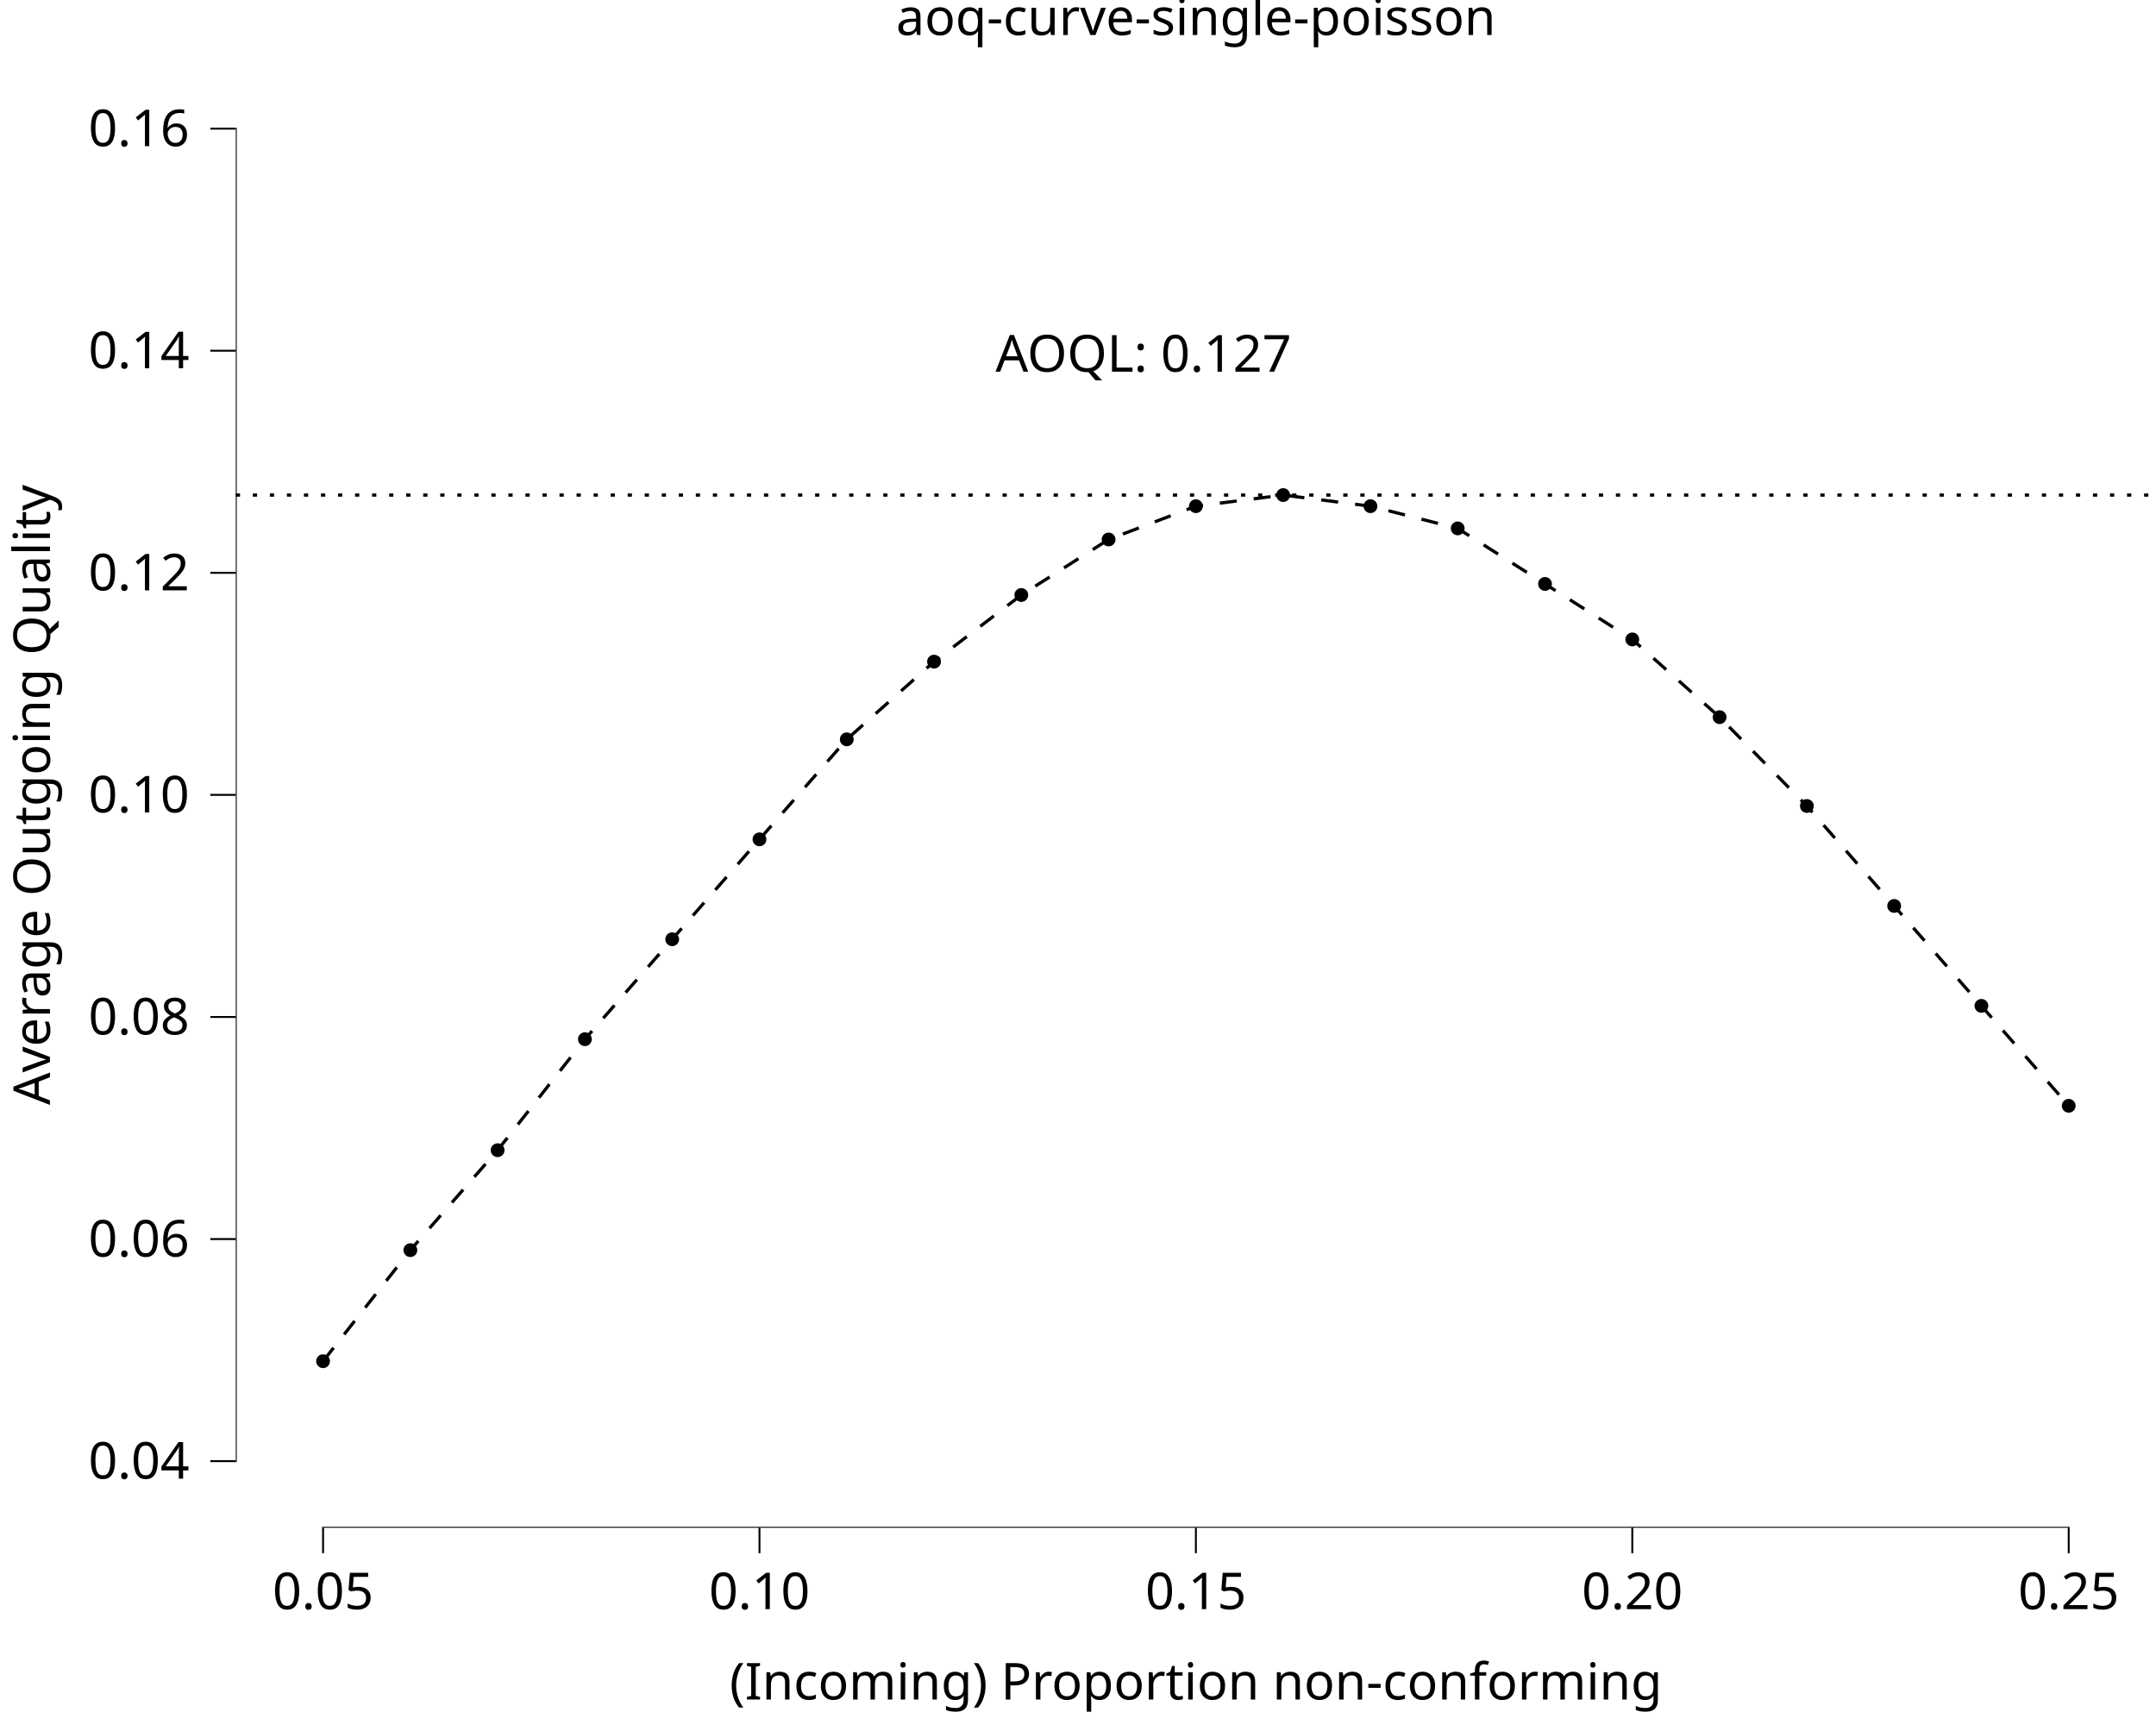
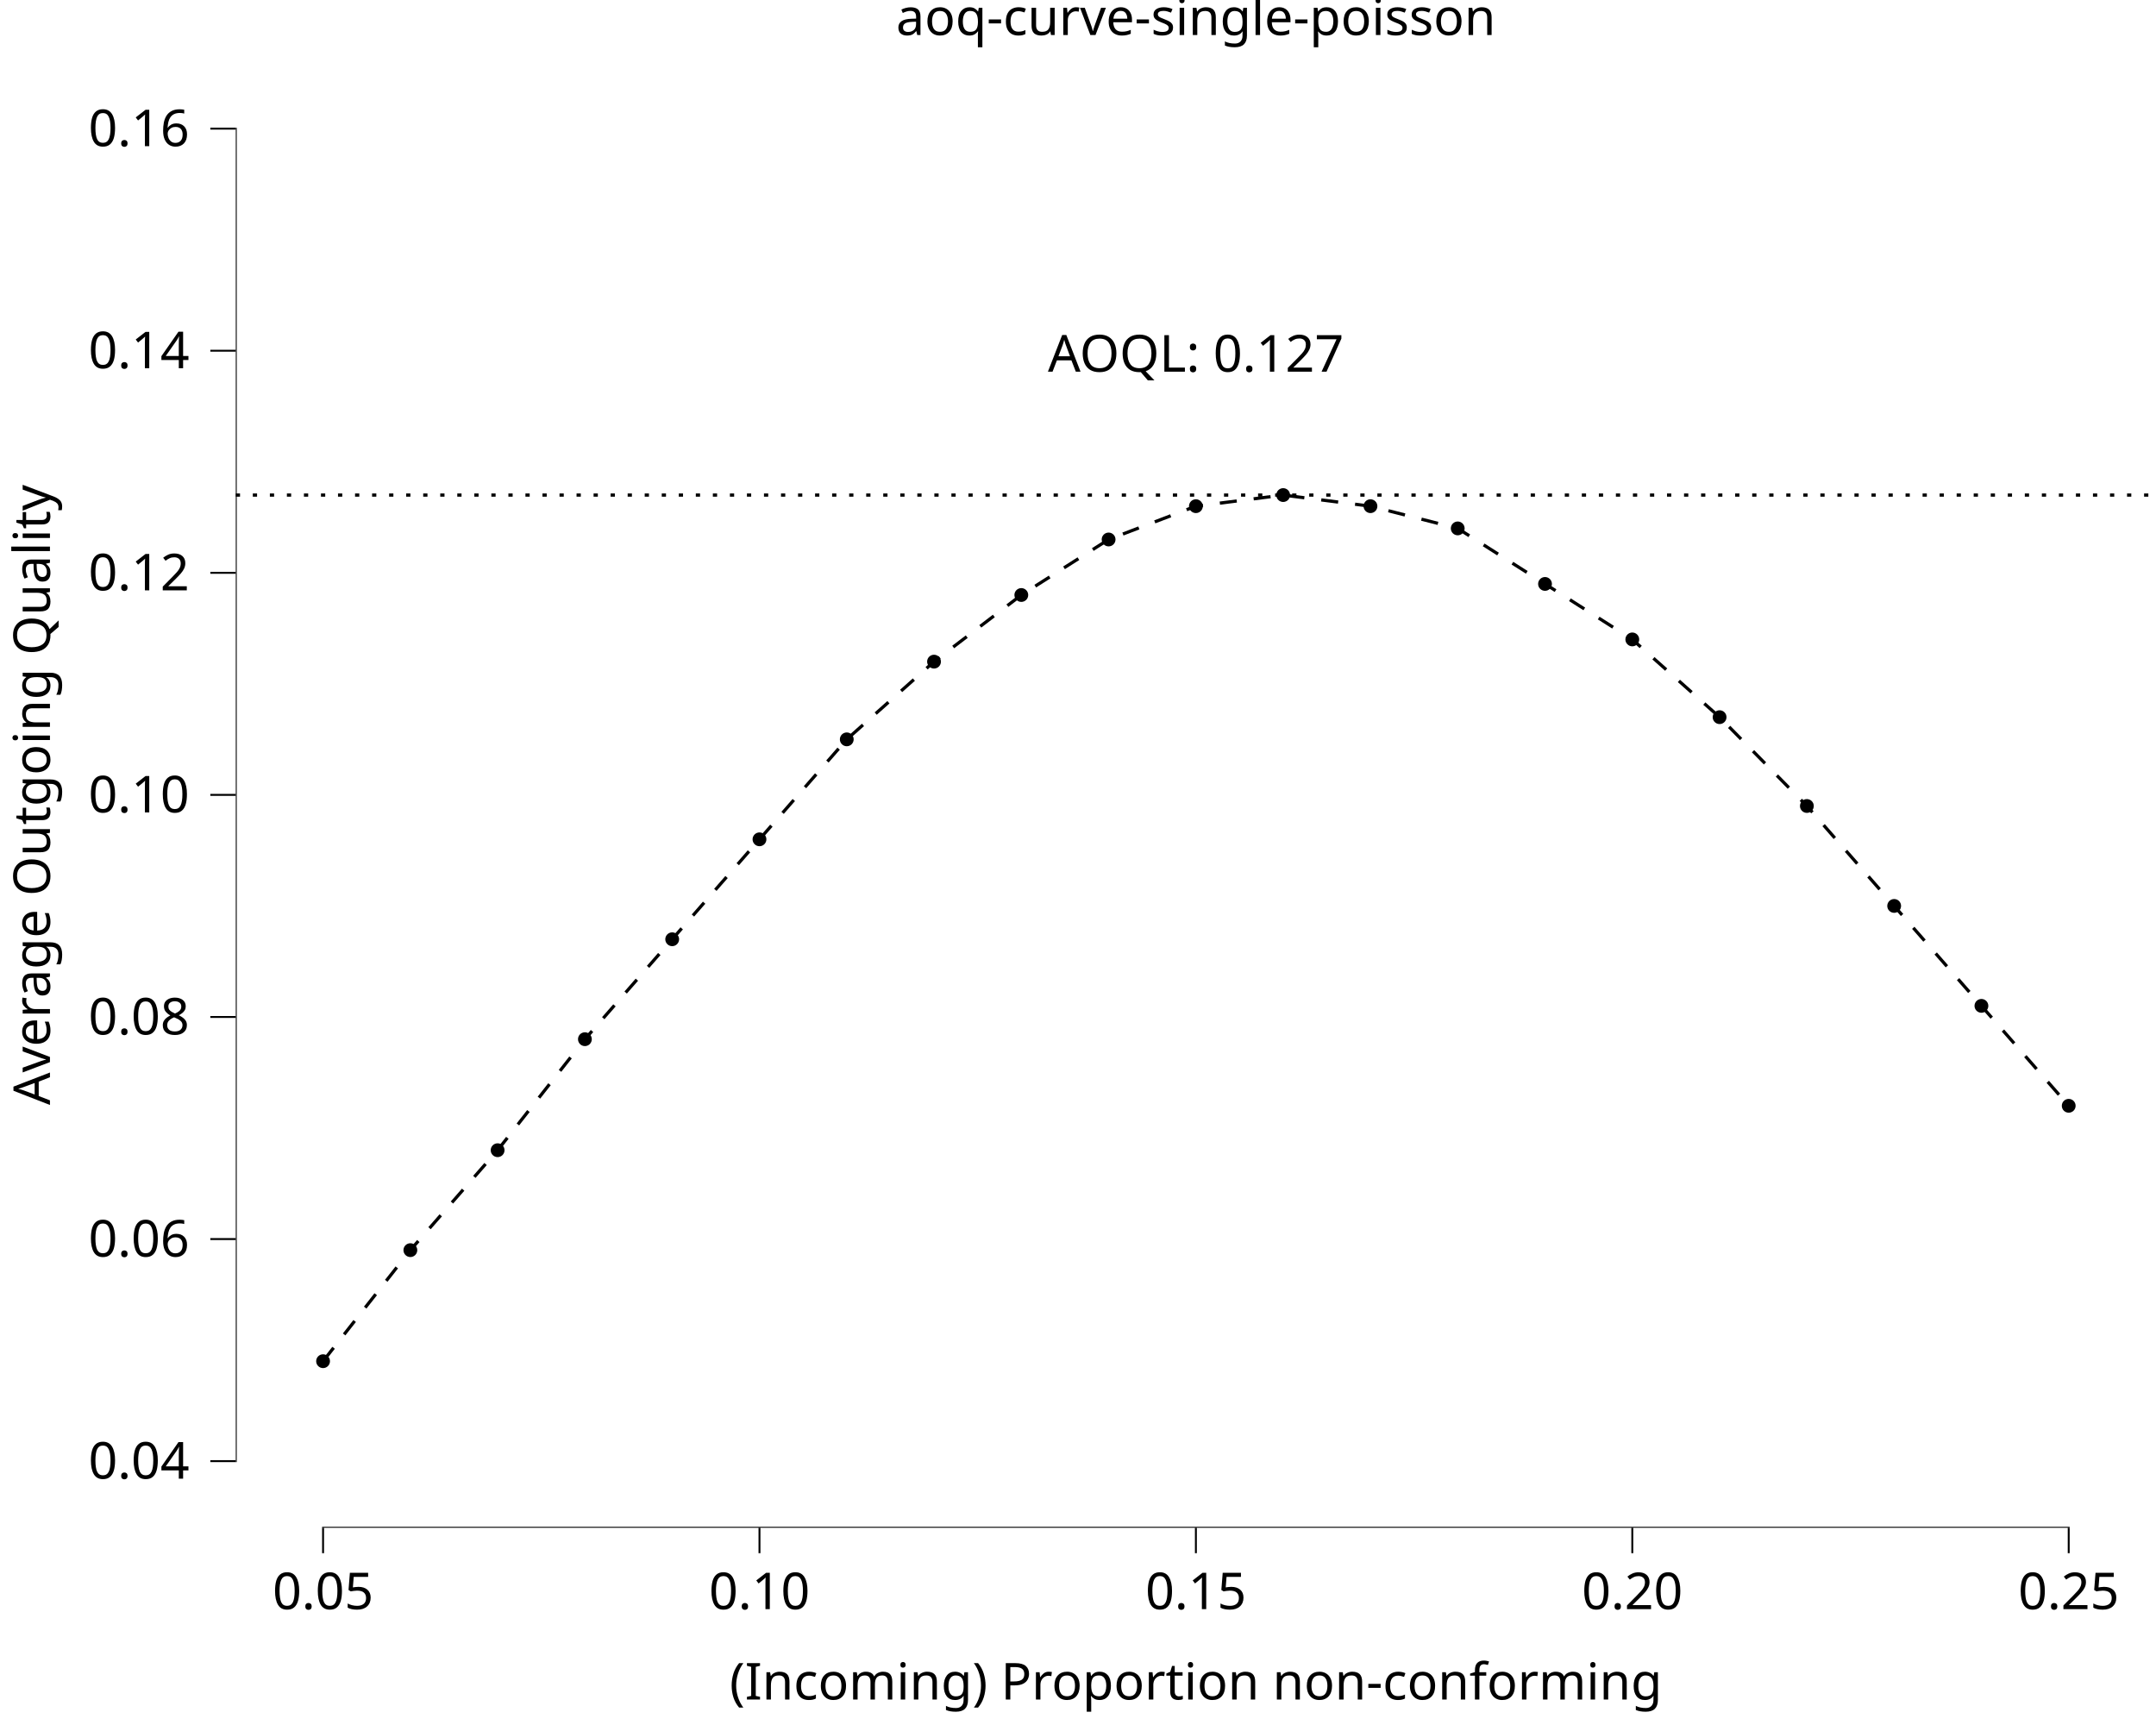
<svg xmlns="http://www.w3.org/2000/svg" class="svglite" data-engine-version="2.0" width="720.00pt" height="576.00pt" viewBox="0 0 720.00 576.00">
  <defs>
    <style type="text/css">
    .svglite line, .svglite polyline, .svglite polygon, .svglite path, .svglite rect, .svglite circle {
      fill: none;
      stroke: #000000;
      stroke-linecap: round;
      stroke-linejoin: round;
      stroke-miterlimit: 10.00;
    }
  </style>
  </defs>
  <rect width="100%" height="100%" style="stroke: none; fill: #FFFFFF;" />
  <defs>
    <clipPath id="cpMC4wMHw3MjAuMDB8MC4wMHw1NzYuMDA=">
      <rect x="0.00" y="0.00" width="720.00" height="576.00" />
    </clipPath>
  </defs>
  <g clip-path="url(#cpMC4wMHw3MjAuMDB8MC4wMHw1NzYuMDA=)">
    <rect x="-0" y="0.00" width="720.00" height="576.00" style="stroke-width: 10.67; stroke: none;" />
  </g>
  <defs>
    <clipPath id="cpNzguNzR8NzIwLjAwfDIwLjcxfDUxMC4xNA==">
      <rect x="78.74" y="20.71" width="641.26" height="489.43" />
    </clipPath>
  </defs>
  <g clip-path="url(#cpNzguNzR8NzIwLjAwfDIwLjcxfDUxMC4xNA==)">
    <rect x="78.74" y="20.71" width="641.26" height="489.43" style="stroke-width: 10.67; stroke: none;" />
    <circle cx="107.89" cy="454.52" r="1.95" style="stroke-width: 0.71; fill: #000000;" />
    <circle cx="137.04" cy="417.44" r="1.95" style="stroke-width: 0.71; fill: #000000;" />
    <circle cx="166.18" cy="384.07" r="1.95" style="stroke-width: 0.71; fill: #000000;" />
    <circle cx="195.33" cy="347.00" r="1.95" style="stroke-width: 0.71; fill: #000000;" />
    <circle cx="224.48" cy="313.63" r="1.95" style="stroke-width: 0.71; fill: #000000;" />
    <circle cx="253.63" cy="280.26" r="1.95" style="stroke-width: 0.71; fill: #000000;" />
    <circle cx="282.78" cy="246.88" r="1.95" style="stroke-width: 0.71; fill: #000000;" />
    <circle cx="311.92" cy="220.93" r="1.95" style="stroke-width: 0.71; fill: #000000;" />
    <circle cx="341.07" cy="198.68" r="1.95" style="stroke-width: 0.71; fill: #000000;" />
    <circle cx="370.22" cy="180.14" r="1.95" style="stroke-width: 0.71; fill: #000000;" />
    <circle cx="399.37" cy="169.02" r="1.95" style="stroke-width: 0.71; fill: #000000;" />
    <circle cx="428.52" cy="165.31" r="1.95" style="stroke-width: 0.71; fill: #000000;" />
    <circle cx="457.67" cy="169.02" r="1.95" style="stroke-width: 0.71; fill: #000000;" />
    <circle cx="486.81" cy="176.44" r="1.95" style="stroke-width: 0.71; fill: #000000;" />
    <circle cx="515.96" cy="194.98" r="1.95" style="stroke-width: 0.71; fill: #000000;" />
    <circle cx="545.11" cy="213.51" r="1.95" style="stroke-width: 0.71; fill: #000000;" />
    <circle cx="574.26" cy="239.47" r="1.95" style="stroke-width: 0.71; fill: #000000;" />
    <circle cx="603.41" cy="269.13" r="1.95" style="stroke-width: 0.71; fill: #000000;" />
    <circle cx="632.56" cy="302.50" r="1.95" style="stroke-width: 0.71; fill: #000000;" />
    <circle cx="661.70" cy="335.87" r="1.95" style="stroke-width: 0.71; fill: #000000;" />
    <circle cx="690.85" cy="369.24" r="1.95" style="stroke-width: 0.71; fill: #000000;" />
    <polyline points="107.89,454.52 137.04,417.44 166.18,384.07 195.33,347.00 224.48,313.63 253.63,280.26 282.78,246.88 311.92,220.93 341.07,198.68 370.22,180.14 399.37,169.02 428.52,165.31 457.67,169.02 486.81,176.44 515.96,194.98 545.11,213.51 574.26,239.47 603.41,269.13 632.56,302.50 661.70,335.87 690.85,369.24 " style="stroke-width: 1.07; stroke-dasharray: 5.69,5.69; stroke-linecap: butt;" />
    <line x1="78.74" y1="165.31" x2="720.00" y2="165.31" style="stroke-width: 1.07; stroke-dasharray: 1.42,4.27; stroke-linecap: butt;" />
-     <text x="381.88" y="124.10" text-anchor="middle" style="font-size: 17.07px; font-family: sans;" textLength="99.66px" lengthAdjust="spacingAndGlyphs">AOQL: 0.127</text>
+     <text x="399.37" y="124.10" text-anchor="middle" style="font-size: 17.07px; font-family: sans;" textLength="99.66px" lengthAdjust="spacingAndGlyphs">AOQL: 0.127</text>
    <line x1="107.57" y1="510.14" x2="691.17" y2="510.14" style="stroke-width: 0.64; stroke-linecap: butt;" />
    <line x1="78.74" y1="488.21" x2="78.74" y2="42.64" style="stroke-width: 0.64; stroke-linecap: butt;" />
    <rect x="78.74" y="20.71" width="641.26" height="489.43" style="stroke-width: 0.00; stroke: none;" />
  </g>
  <g clip-path="url(#cpMC4wMHw3MjAuMDB8MC4wMHw1NzYuMDA=)">
    <polyline points="78.74,510.14 78.74,20.71 " style="stroke-width: 0.00; stroke: none; stroke-linecap: butt;" />
    <text x="63.26" y="493.74" text-anchor="end" style="font-size: 17.00px; font-family: sans;" textLength="33.09px" lengthAdjust="spacingAndGlyphs">0.04</text>
    <text x="63.26" y="419.59" text-anchor="end" style="font-size: 17.00px; font-family: sans;" textLength="33.09px" lengthAdjust="spacingAndGlyphs">0.06</text>
    <text x="63.26" y="345.43" text-anchor="end" style="font-size: 17.00px; font-family: sans;" textLength="33.09px" lengthAdjust="spacingAndGlyphs">0.08</text>
    <text x="63.26" y="271.27" text-anchor="end" style="font-size: 17.00px; font-family: sans;" textLength="33.09px" lengthAdjust="spacingAndGlyphs">0.10</text>
    <text x="63.26" y="197.12" text-anchor="end" style="font-size: 17.00px; font-family: sans;" textLength="33.09px" lengthAdjust="spacingAndGlyphs">0.12</text>
    <text x="63.26" y="122.96" text-anchor="end" style="font-size: 17.00px; font-family: sans;" textLength="33.09px" lengthAdjust="spacingAndGlyphs">0.14</text>
    <text x="63.26" y="48.80" text-anchor="end" style="font-size: 17.00px; font-family: sans;" textLength="33.09px" lengthAdjust="spacingAndGlyphs">0.16</text>
    <polyline points="70.24,487.89 78.74,487.89 " style="stroke-width: 0.64; stroke-linecap: butt;" />
    <polyline points="70.24,413.74 78.74,413.74 " style="stroke-width: 0.64; stroke-linecap: butt;" />
    <polyline points="70.24,339.58 78.74,339.58 " style="stroke-width: 0.64; stroke-linecap: butt;" />
    <polyline points="70.24,265.42 78.74,265.42 " style="stroke-width: 0.64; stroke-linecap: butt;" />
    <polyline points="70.24,191.27 78.74,191.27 " style="stroke-width: 0.64; stroke-linecap: butt;" />
    <polyline points="70.24,117.11 78.74,117.11 " style="stroke-width: 0.64; stroke-linecap: butt;" />
    <polyline points="70.24,42.95 78.74,42.95 " style="stroke-width: 0.64; stroke-linecap: butt;" />
    <polyline points="78.74,510.14 720.00,510.14 " style="stroke-width: 0.00; stroke: none; stroke-linecap: butt;" />
    <polyline points="107.89,518.64 107.89,510.14 " style="stroke-width: 0.64; stroke-linecap: butt;" />
    <polyline points="253.63,518.64 253.63,510.14 " style="stroke-width: 0.64; stroke-linecap: butt;" />
    <polyline points="399.37,518.64 399.37,510.14 " style="stroke-width: 0.64; stroke-linecap: butt;" />
    <polyline points="545.11,518.64 545.11,510.14 " style="stroke-width: 0.64; stroke-linecap: butt;" />
    <polyline points="690.85,518.64 690.85,510.14 " style="stroke-width: 0.64; stroke-linecap: butt;" />
    <text x="107.89" y="537.32" text-anchor="middle" style="font-size: 17.00px; font-family: sans;" textLength="33.09px" lengthAdjust="spacingAndGlyphs">0.05</text>
    <text x="253.63" y="537.32" text-anchor="middle" style="font-size: 17.00px; font-family: sans;" textLength="33.09px" lengthAdjust="spacingAndGlyphs">0.10</text>
    <text x="399.37" y="537.32" text-anchor="middle" style="font-size: 17.00px; font-family: sans;" textLength="33.09px" lengthAdjust="spacingAndGlyphs">0.15</text>
    <text x="545.11" y="537.32" text-anchor="middle" style="font-size: 17.00px; font-family: sans;" textLength="33.09px" lengthAdjust="spacingAndGlyphs">0.20</text>
    <text x="690.85" y="537.32" text-anchor="middle" style="font-size: 17.00px; font-family: sans;" textLength="33.09px" lengthAdjust="spacingAndGlyphs">0.25</text>
    <text x="399.37" y="567.49" text-anchor="middle" style="font-size: 17.00px; font-family: sans;" textLength="286.33px" lengthAdjust="spacingAndGlyphs">(Incoming) Proportion non-conforming</text>
    <text transform="translate(16.68,265.42) rotate(-90)" text-anchor="middle" style="font-size: 17.00px; font-family: sans;" textLength="194.70px" lengthAdjust="spacingAndGlyphs">Average Outgoing Quality</text>
    <text x="399.37" y="11.70" text-anchor="middle" style="font-size: 17.00px; font-family: sans;" textLength="189.96px" lengthAdjust="spacingAndGlyphs">aoq-curve-single-poisson</text>
  </g>
</svg>
